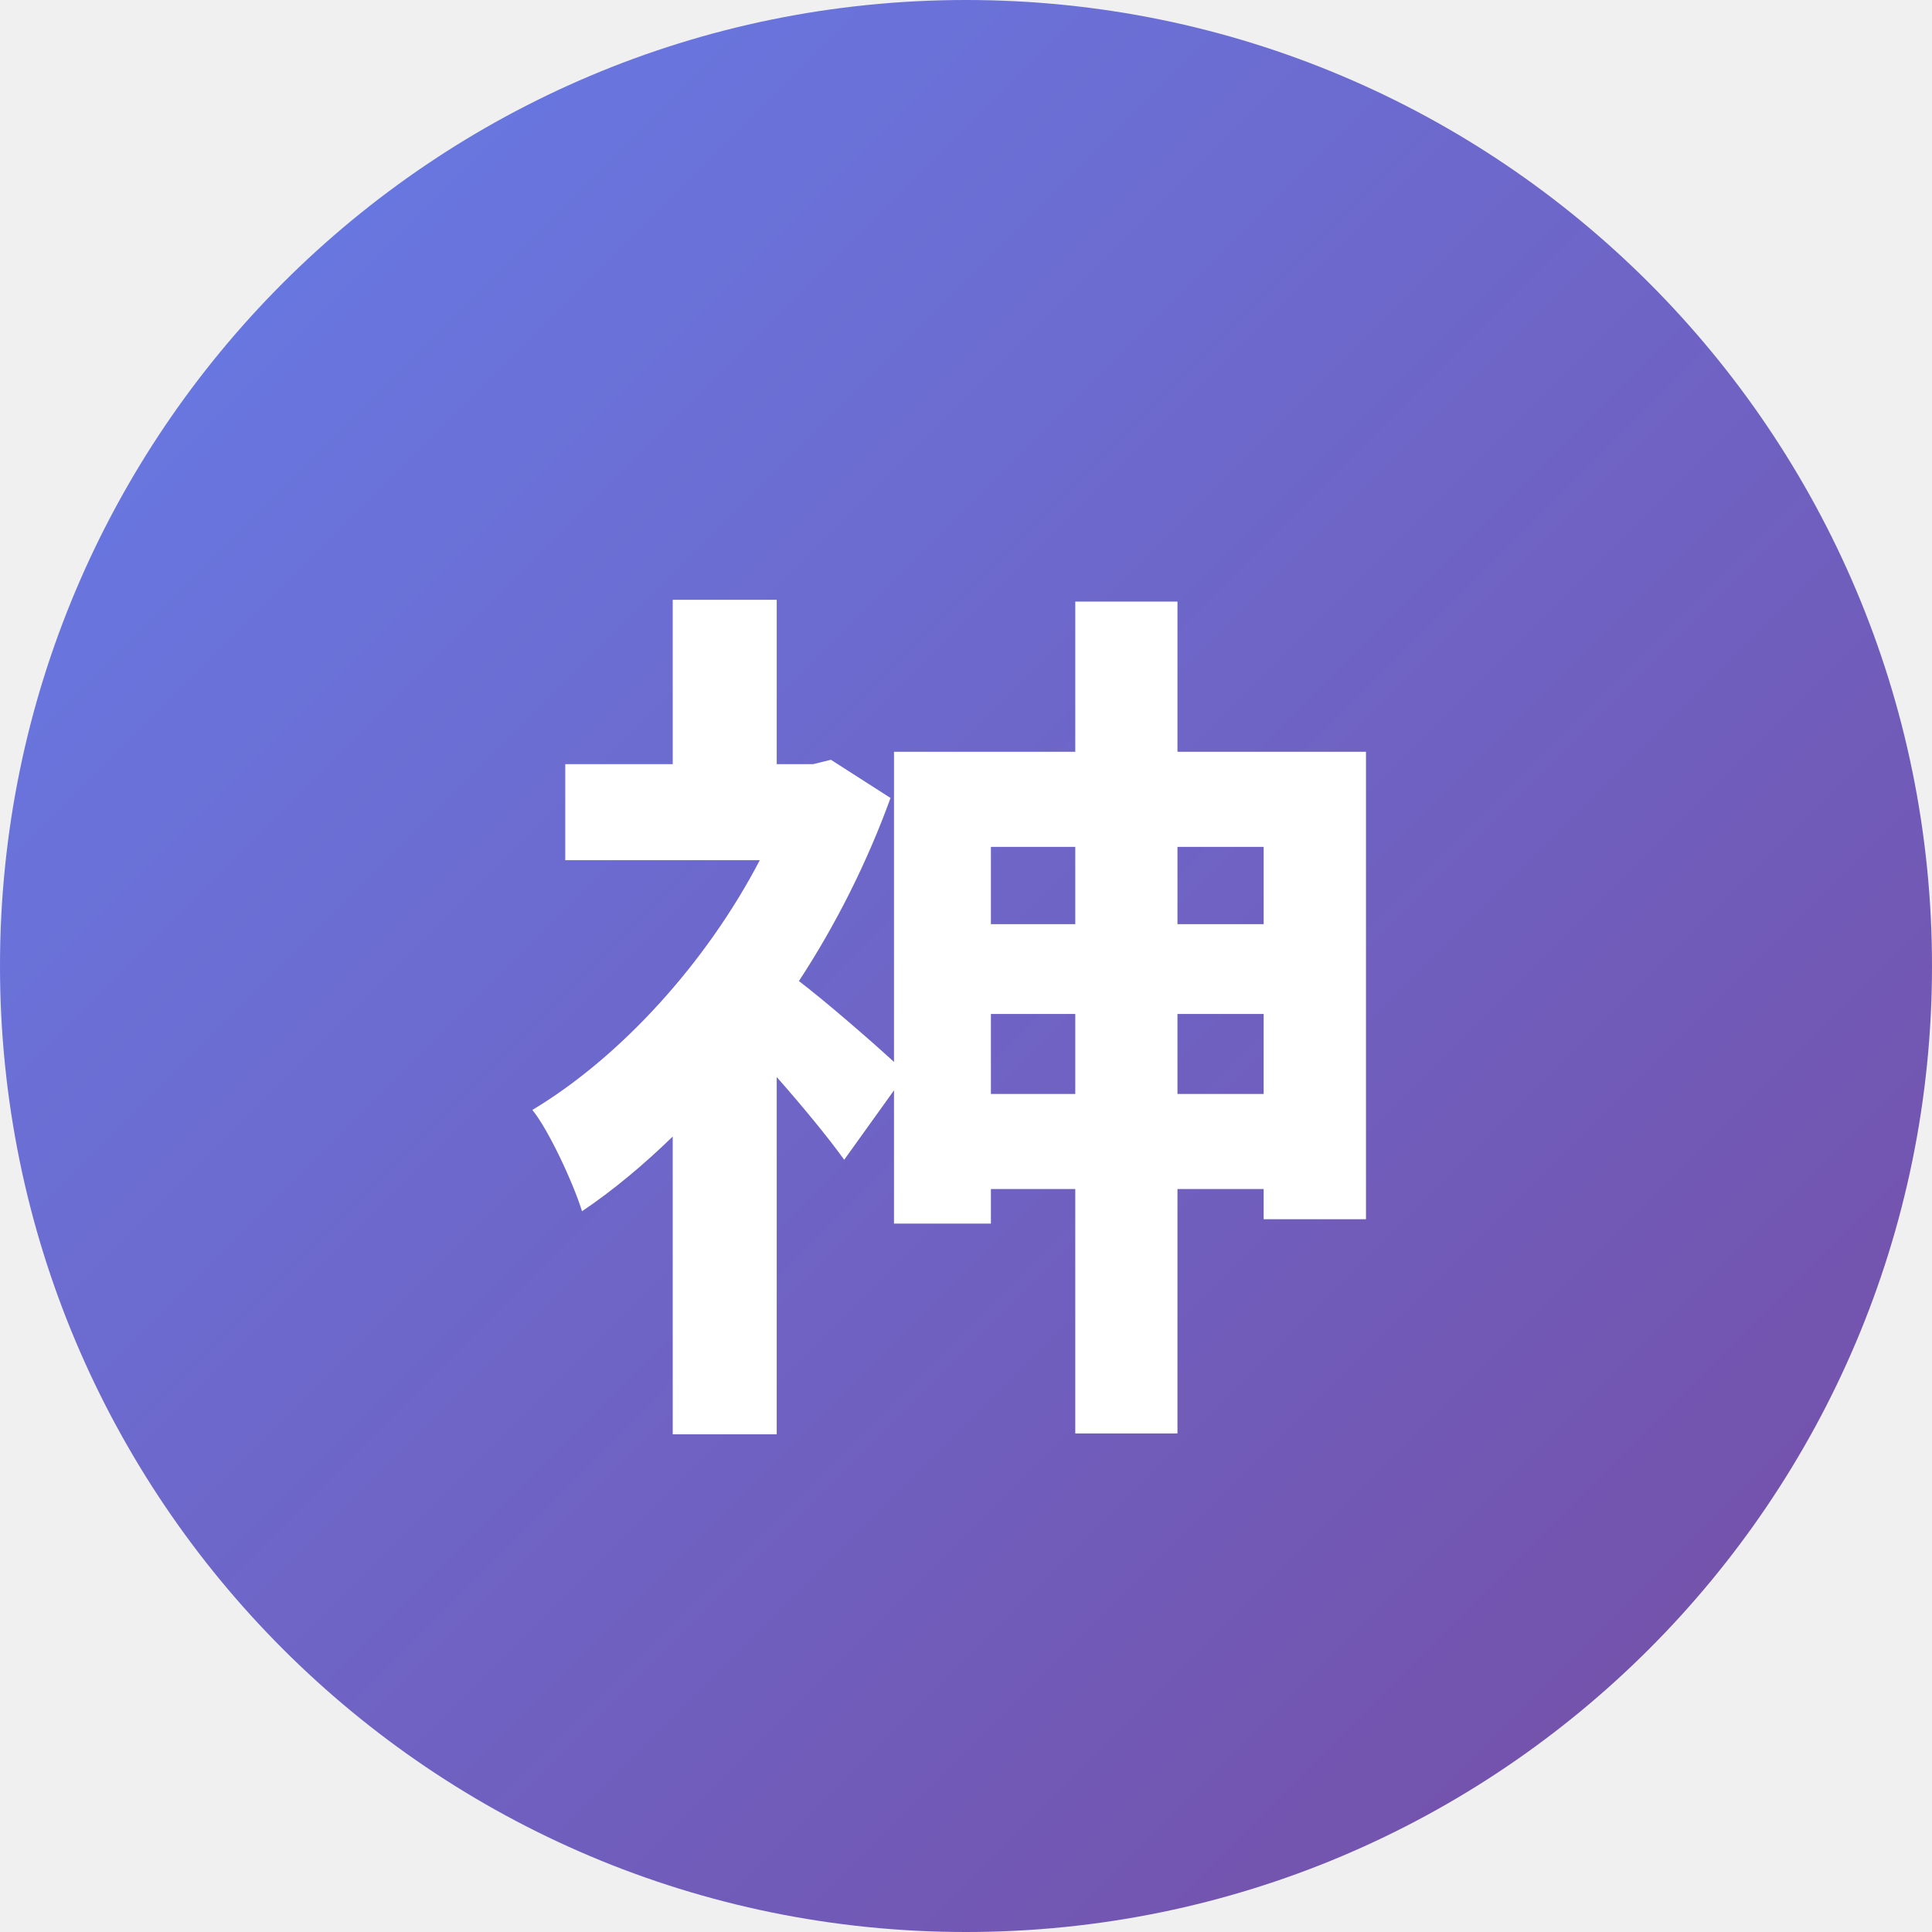
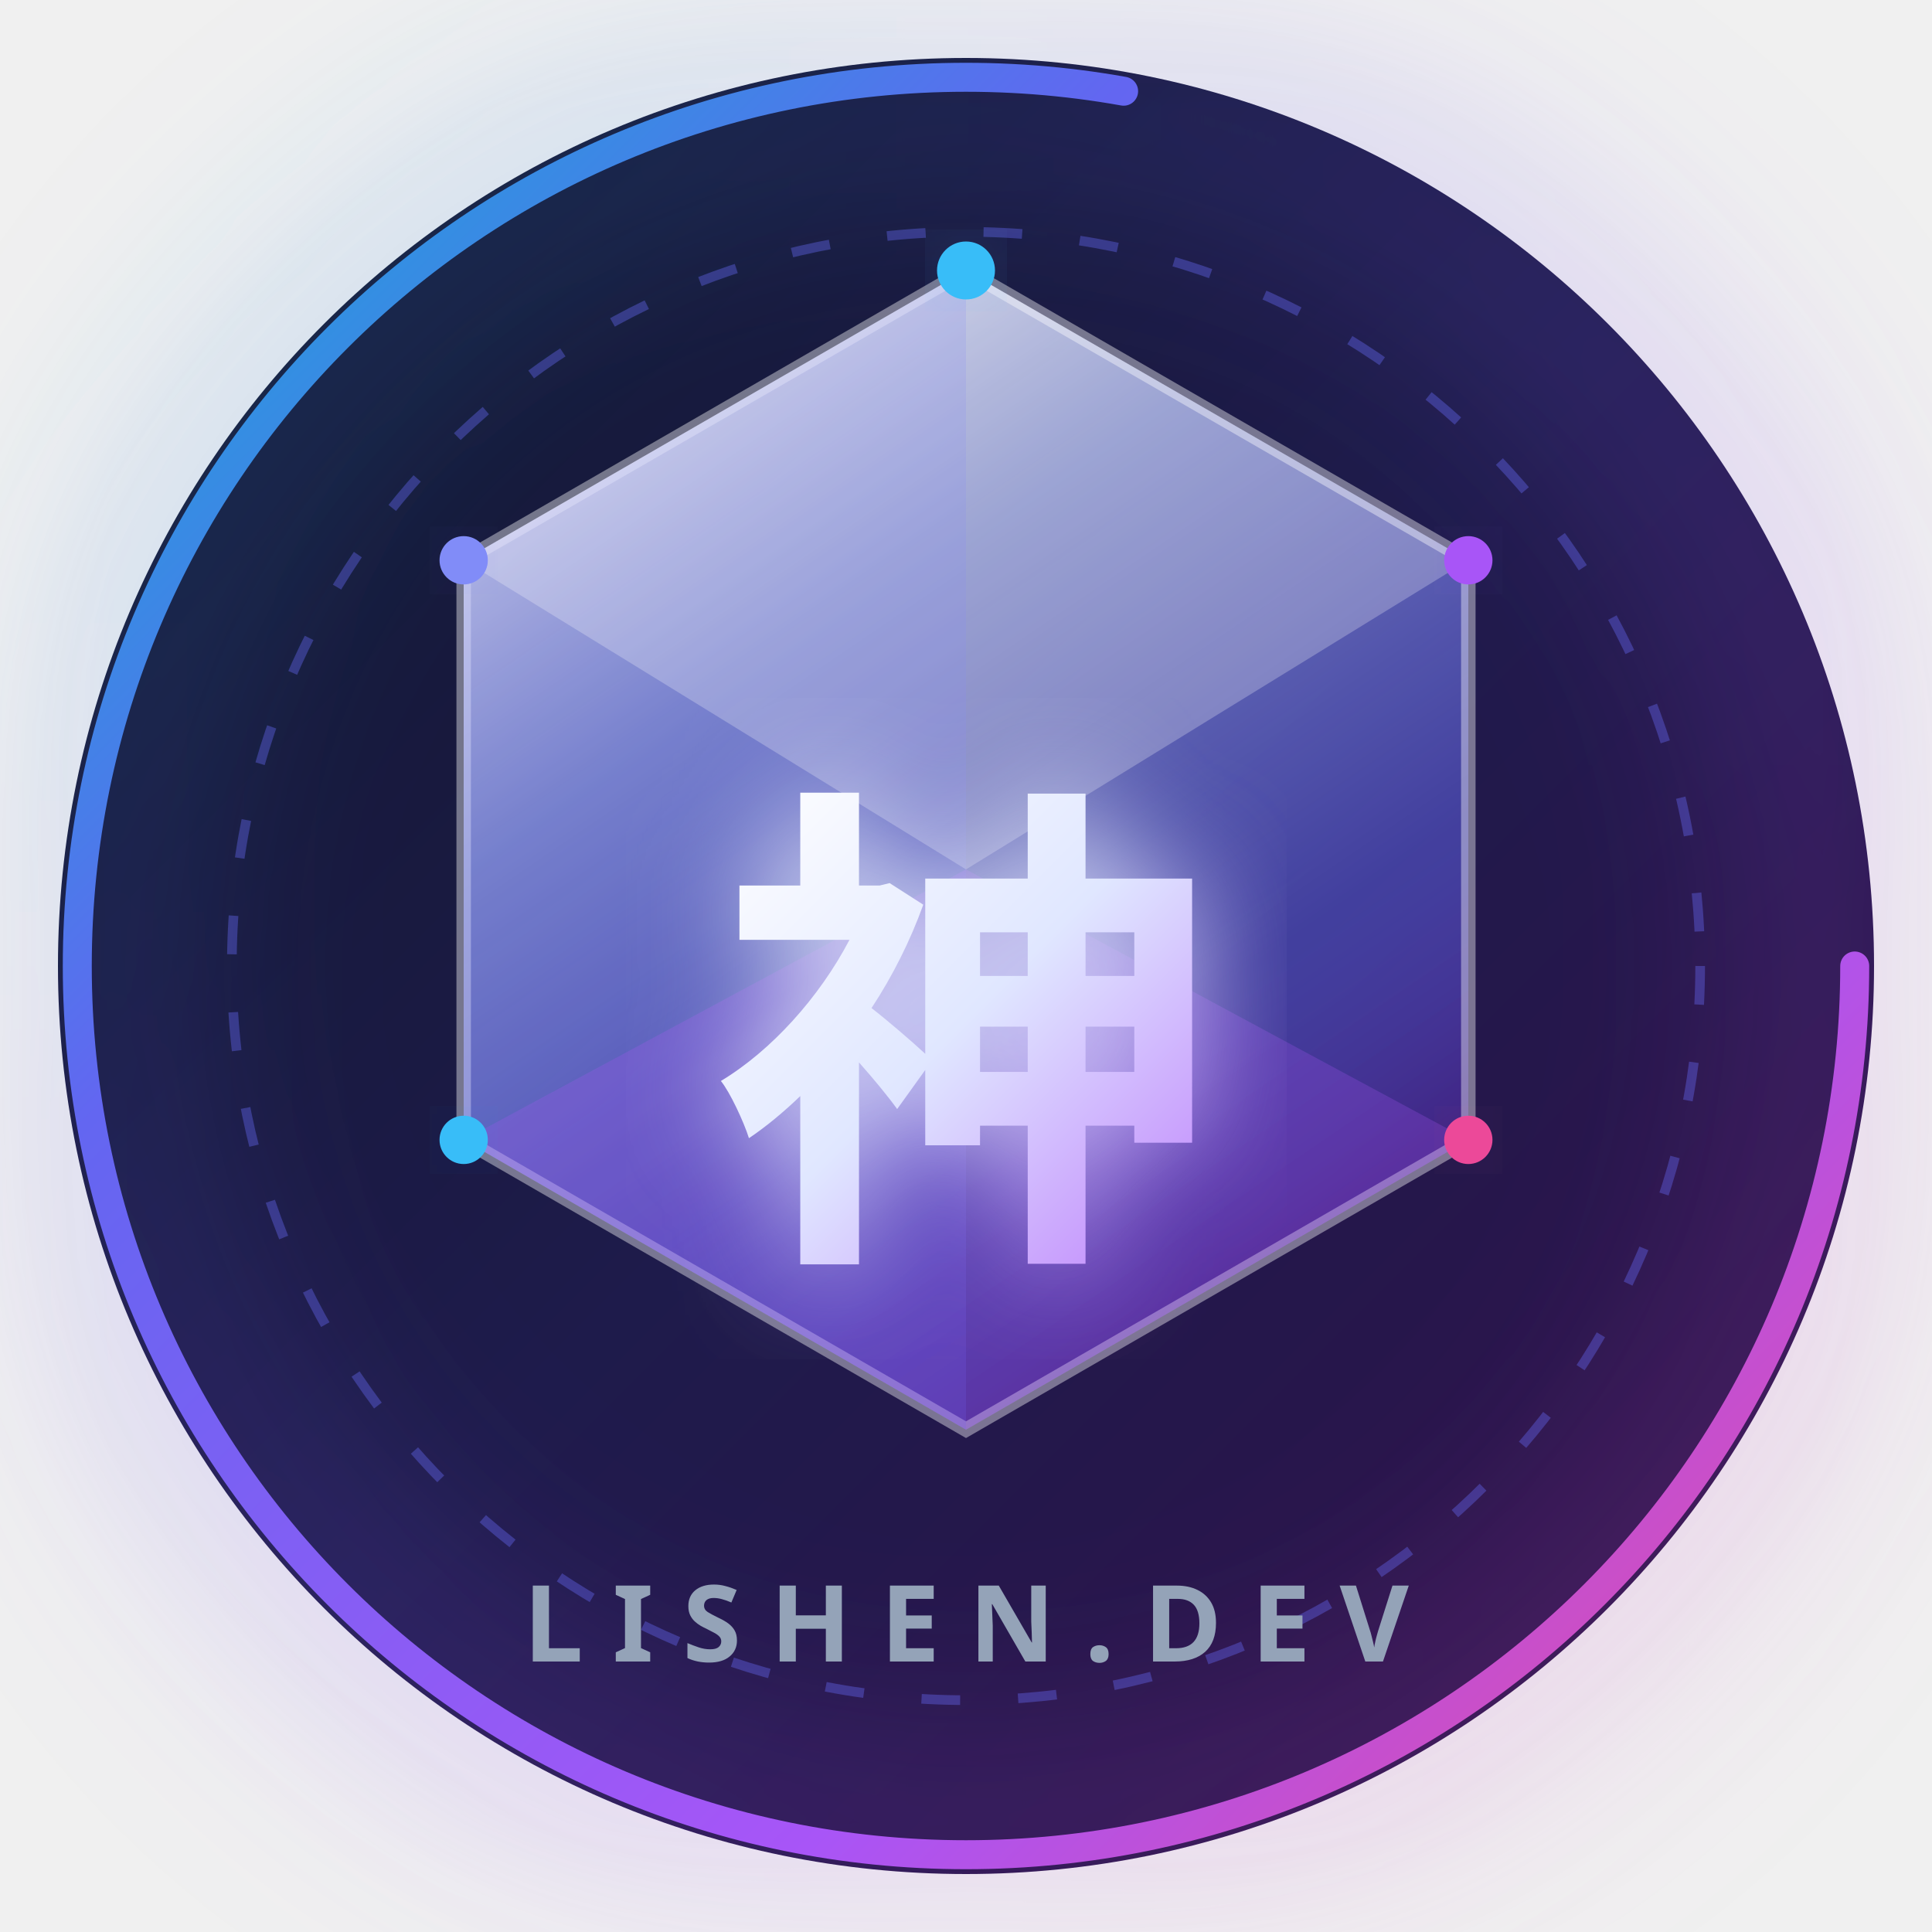
- <svg xmlns="http://www.w3.org/2000/svg" width="200" height="200" viewBox="0 0 200 200">
+ <svg xmlns="http://www.w3.org/2000/svg" viewBox="0 0 200 200" width="200" height="200">
  <defs>
-     <linearGradient id="bg" x1="0%" y1="0%" x2="100%" y2="100%">
-       <stop offset="0%" stop-color="#667eea" />
-       <stop offset="100%" stop-color="#764ba2" />
+     <linearGradient id="bgGrad" x1="0%" y1="0%" x2="100%" y2="100%">
+       <stop offset="0%" stop-color="#0f172a" />
+       <stop offset="50%" stop-color="#1e1b4b" />
+       <stop offset="100%" stop-color="#31104b" />
    </linearGradient>
+     <linearGradient id="ringGrad" x1="0%" y1="0%" x2="100%" y2="100%">
+       <stop offset="0%" stop-color="#06b6d4" />
+       <stop offset="30%" stop-color="#6366f1" />
+       <stop offset="70%" stop-color="#a855f7" />
+       <stop offset="100%" stop-color="#ec4899" />
+     </linearGradient>
+     <linearGradient id="coreGrad" x1="20%" y1="0%" x2="80%" y2="100%">
+       <stop offset="0%" stop-color="#ffffff" stop-opacity="0.9" />
+       <stop offset="30%" stop-color="#a5b4fc" stop-opacity="0.7" />
+       <stop offset="70%" stop-color="#6366f1" stop-opacity="0.5" />
+       <stop offset="100%" stop-color="#3b0764" stop-opacity="0.9" />
+     </linearGradient>
+     <linearGradient id="textGrad" x1="0%" y1="0%" x2="100%" y2="100%">
+       <stop offset="0%" stop-color="#ffffff" />
+       <stop offset="50%" stop-color="#e0e7ff" />
+       <stop offset="100%" stop-color="#c084fc" />
+     </linearGradient>
+     <filter id="glow" x="-20%" y="-20%" width="140%" height="140%">
+       <feGaussianBlur stdDeviation="6" result="blur" />
+       <feComposite in="SourceGraphic" in2="blur" operator="over" />
+     </filter>
+     <filter id="softGlow" x="-30%" y="-30%" width="160%" height="160%">
+       <feGaussianBlur stdDeviation="12" result="blur" />
+     </filter>
  </defs>
-   <rect width="200" height="200" rx="100" fill="url(#bg)" />
-   <text x="100" y="108" text-anchor="middle" dominant-baseline="middle" font-size="92" font-family="'PingFang SC','Microsoft YaHei','Noto Sans SC',sans-serif" fill="#ffffff" font-weight="bold">神</text>
+   <circle cx="100" cy="100" r="94" fill="url(#bgGrad)" />
+   <circle cx="100" cy="100" r="92" fill="none" stroke="url(#ringGrad)" stroke-width="6" opacity="0.6" filter="url(#softGlow)" />
+   <circle cx="100" cy="100" r="92" fill="none" stroke="url(#ringGrad)" stroke-width="3" stroke-linecap="round" stroke-dasharray="450 130" />
+   <circle cx="100" cy="100" r="76" fill="none" stroke="#6366f1" stroke-width="1" stroke-dasharray="4 6" opacity="0.4" />
+   <polygon points="100,28 152,58 152,118 100,148 48,118 48,58" fill="url(#coreGrad)" stroke="rgba(255,255,255,0.4)" stroke-width="1.5" />
+   <polygon points="100,28 100,148 48,118 48,58" fill="rgba(99,102,241,0.2)" />
+   <polygon points="100,28 152,58 100,90 48,58" fill="rgba(255,255,255,0.25)" />
+   <polygon points="100,90 152,118 100,148 48,118" fill="rgba(168,85,247,0.25)" />
+   <circle cx="100" cy="28" r="3" fill="#38bdf8" filter="url(#glow)" />
+   <circle cx="152" cy="58" r="2.5" fill="#a855f7" filter="url(#glow)" />
+   <circle cx="152" cy="118" r="2.5" fill="#ec4899" filter="url(#glow)" />
+   <circle cx="48" cy="118" r="2.5" fill="#38bdf8" filter="url(#glow)" />
+   <circle cx="48" cy="58" r="2.5" fill="#818cf8" filter="url(#glow)" />
+   <text x="100" y="108" font-family="-apple-system, BlinkMacSystemFont, 'PingFang SC', 'Microsoft YaHei', sans-serif" font-size="52" font-weight="900" text-anchor="middle" dominant-baseline="middle" fill="url(#textGrad)" filter="url(#glow)" letter-spacing="1">神</text>
+   <text x="100" y="172" font-family="'JetBrains Mono', Consolas, sans-serif" font-size="11" font-weight="700" text-anchor="middle" fill="#94a3b8" letter-spacing="3">LISHEN.DEV</text>
</svg>
